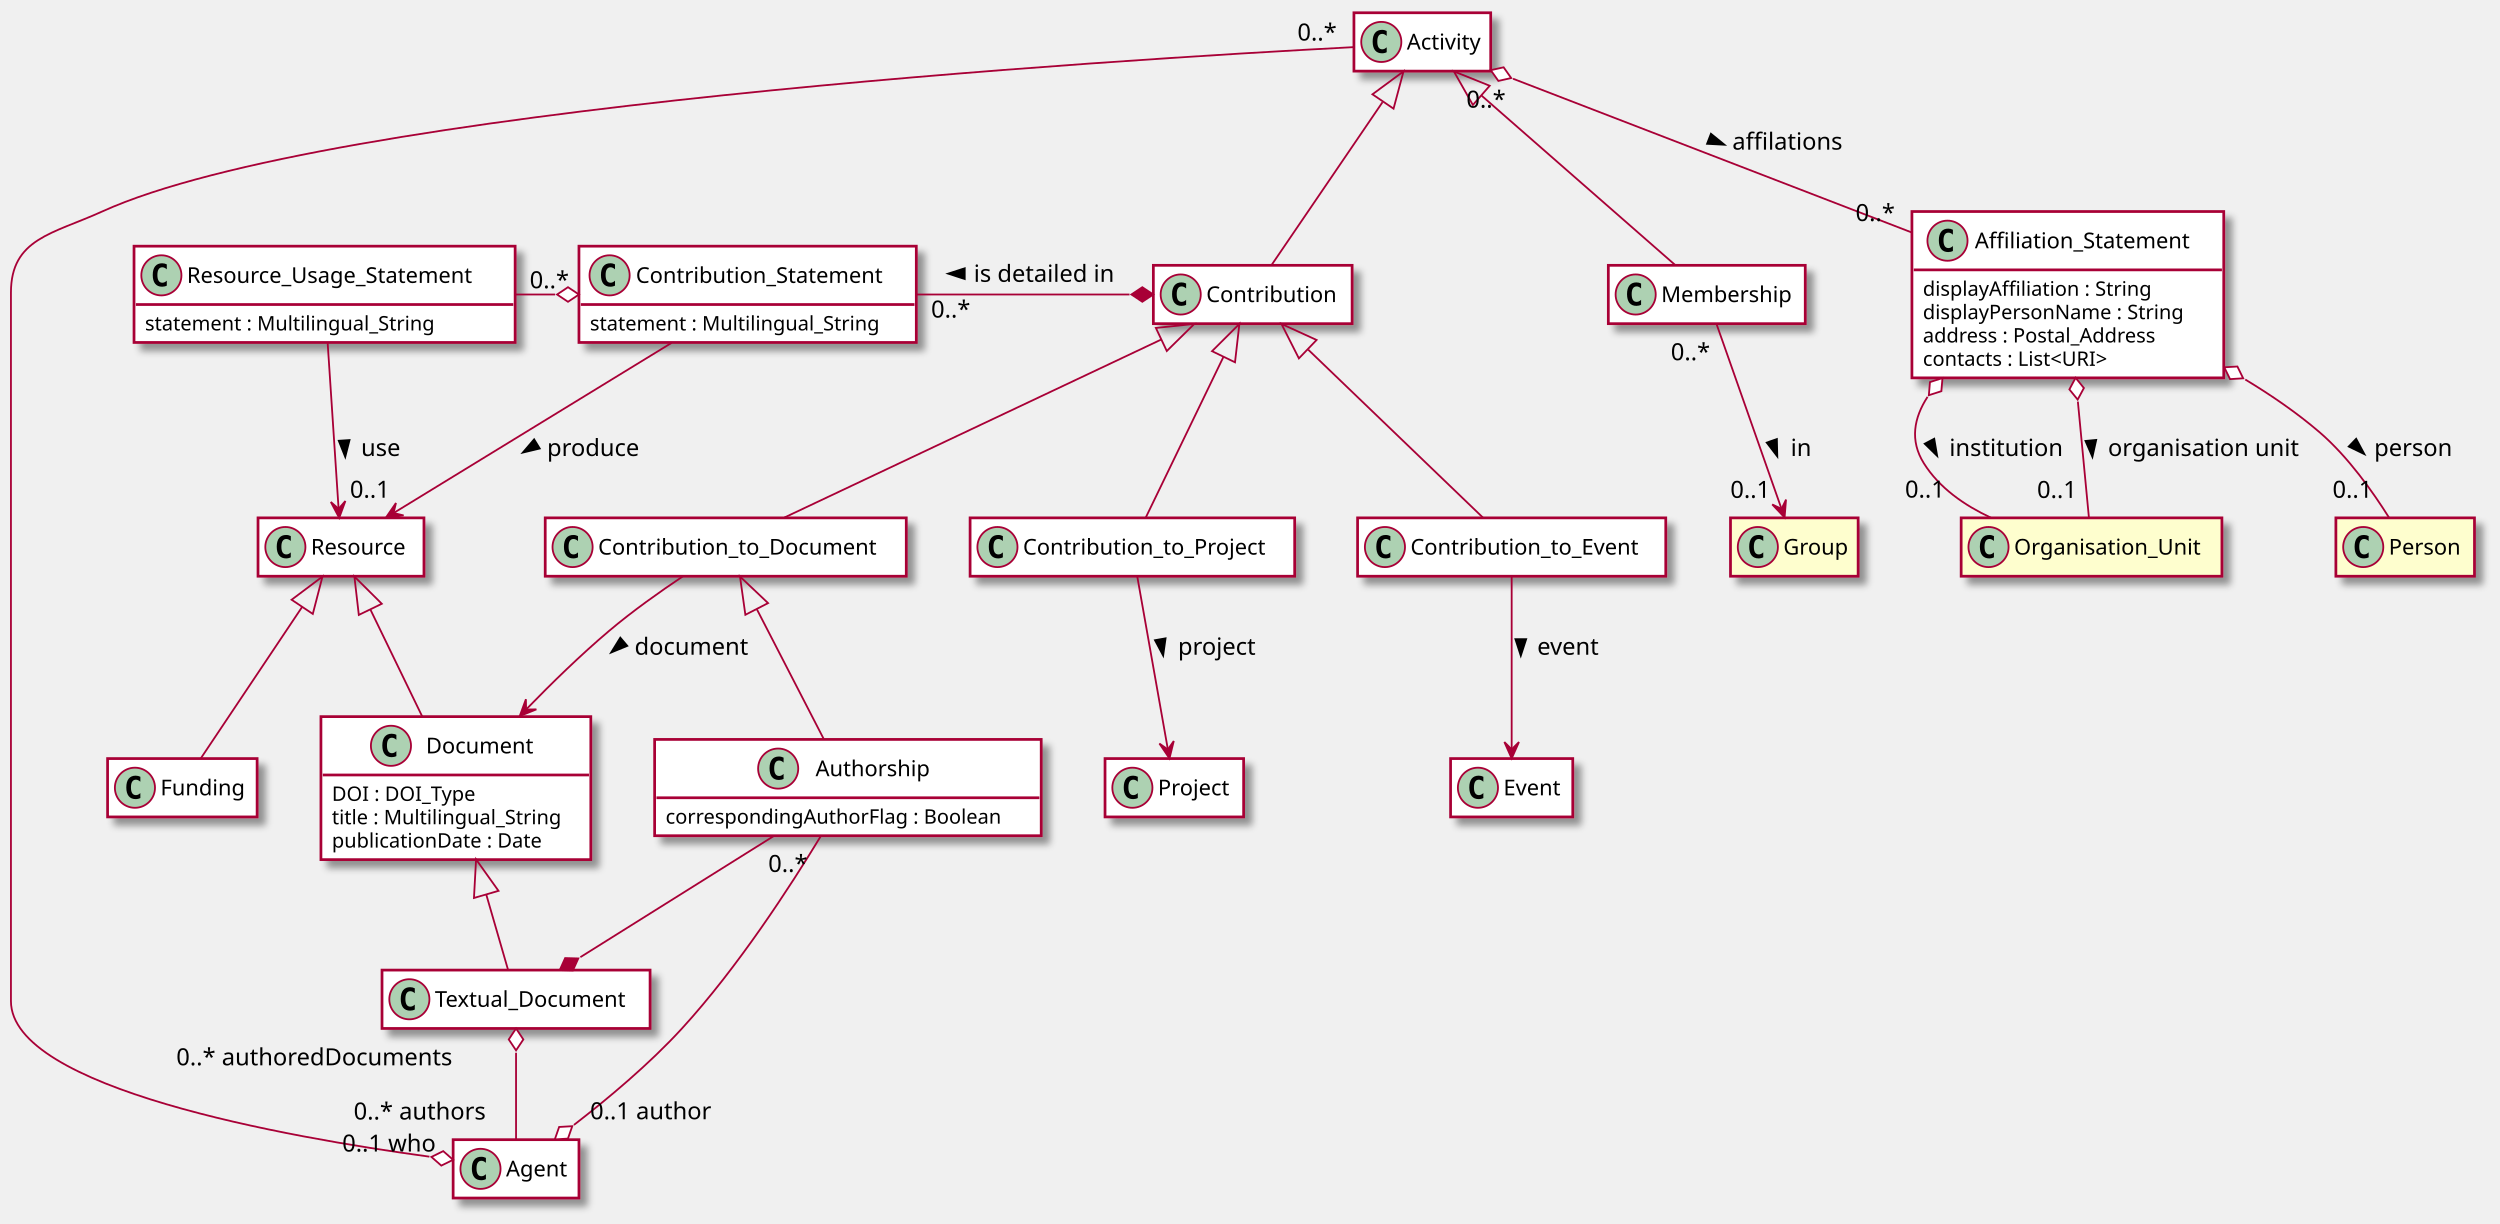
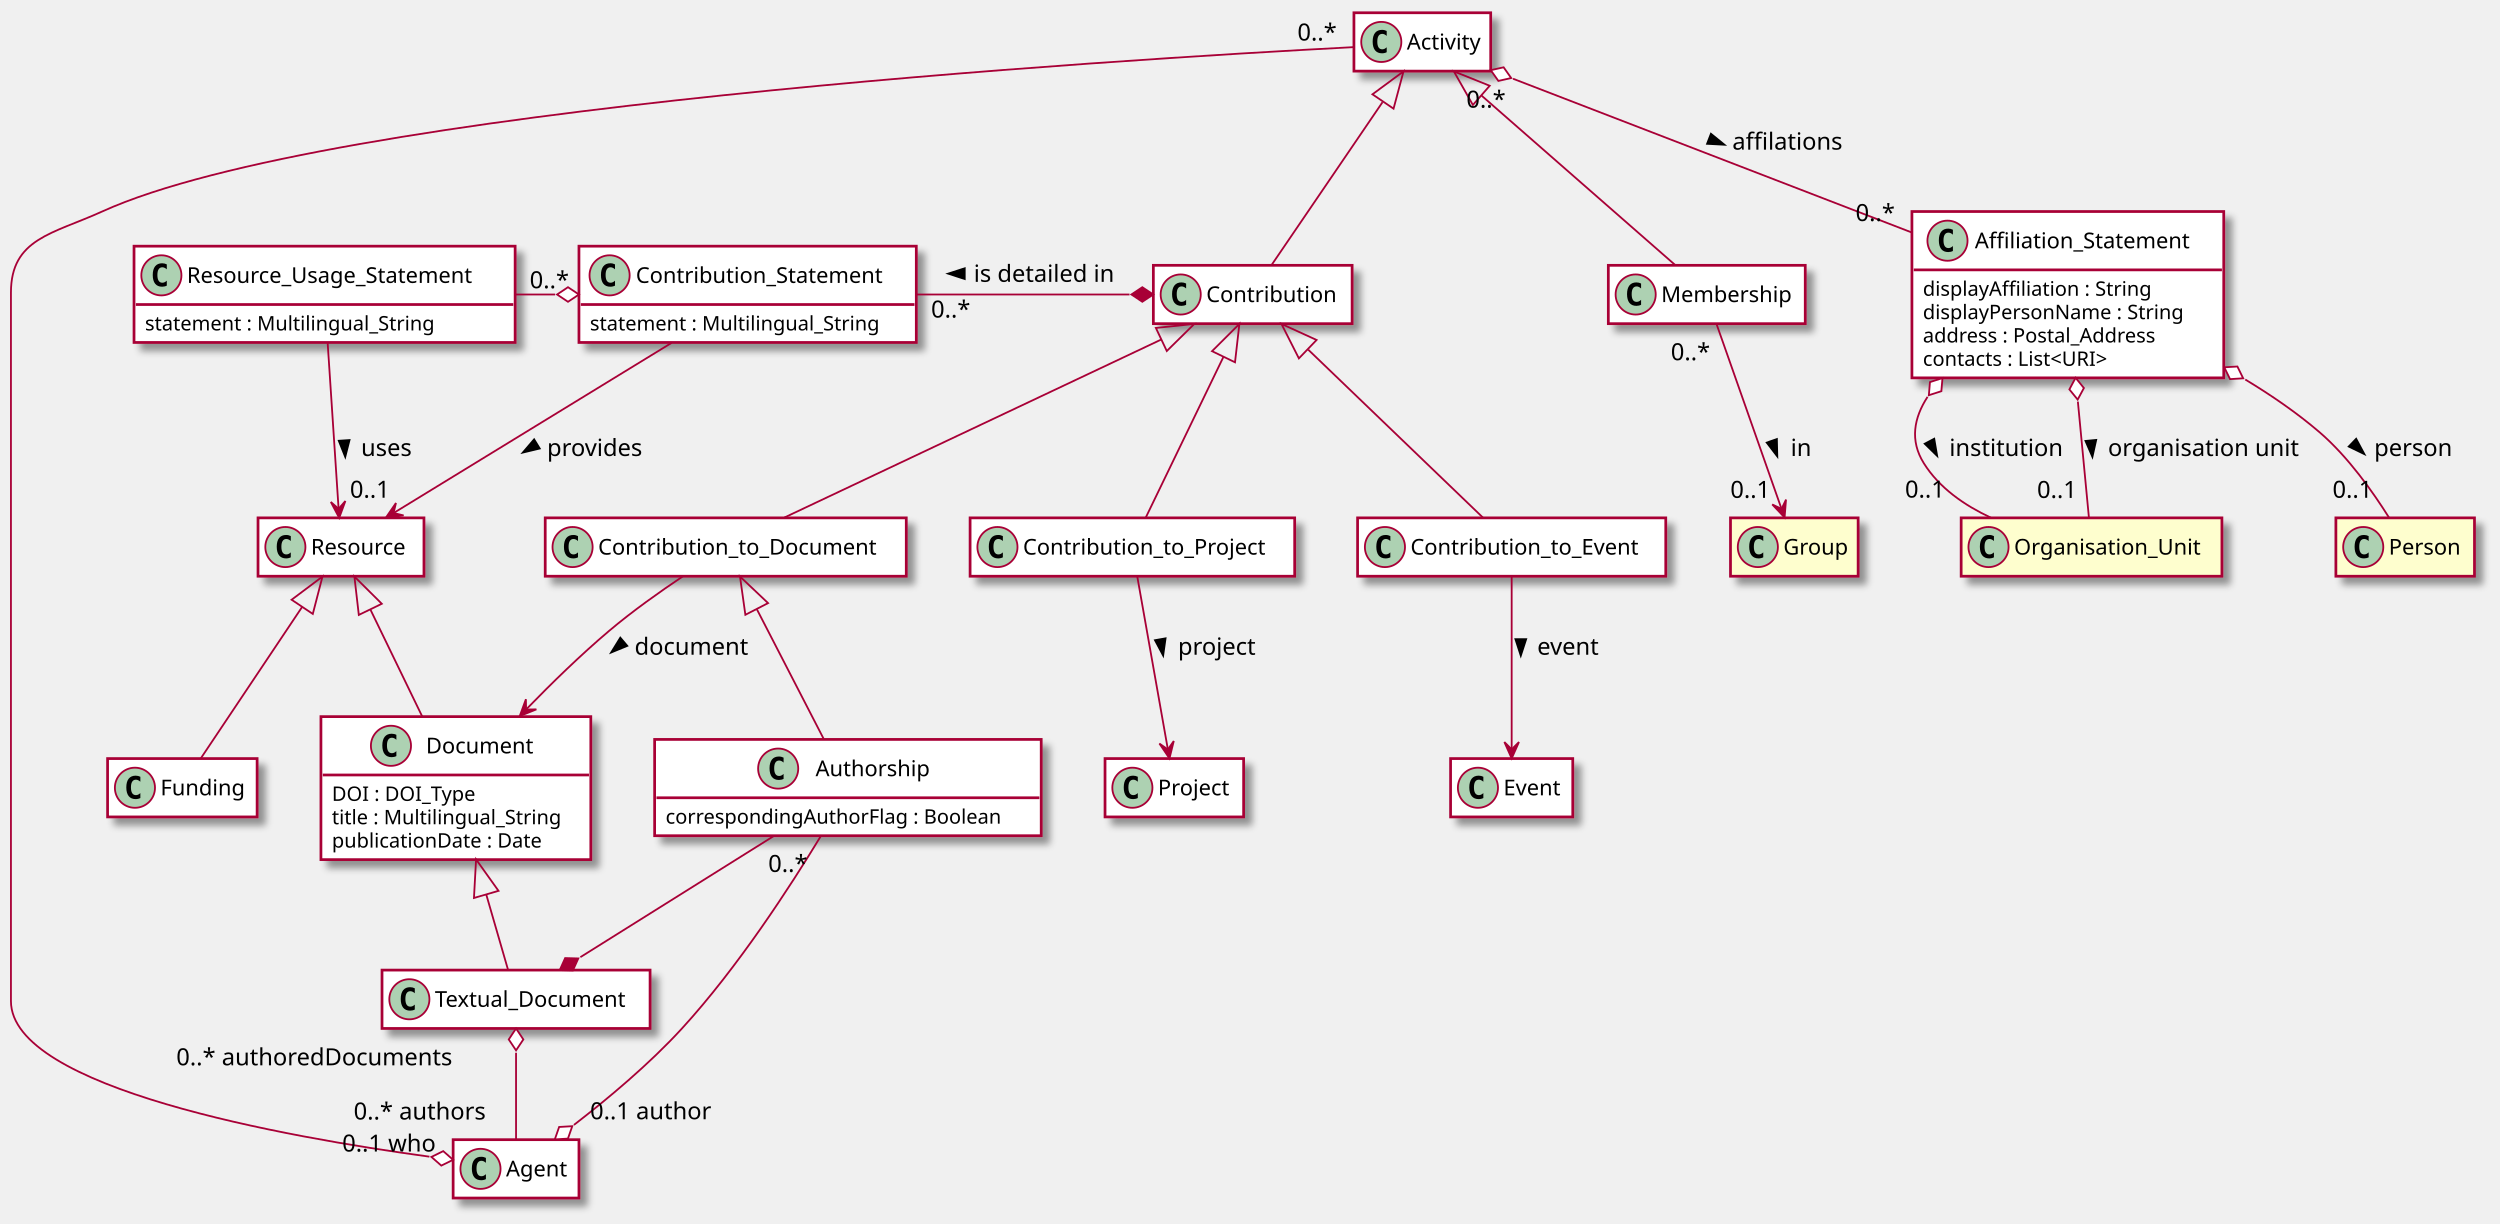
<svg xmlns="http://www.w3.org/2000/svg" contentScriptType="application/ecmascript" contentStyleType="text/css" height="671px" preserveAspectRatio="none" style="width:1371px;height:671px;background:#FFFFFF;" version="1.1" viewBox="0 0 1371 671" width="1371px" zoomAndPan="magnify">
  <defs>
-     <filter height="300%" id="f11r1nyv9m4fry" width="300%" x="-1" y="-1">
+     <filter height="300%" id="fdvazflbhv14t" width="300%" x="-1" y="-1">
      <feGaussianBlur result="blurOut" stdDeviation="2.0" />
      <feColorMatrix in="blurOut" result="blurOut2" type="matrix" values="0 0 0 0 0 0 0 0 0 0 0 0 0 0 0 0 0 0 .4 0" />
      <feOffset dx="4.0" dy="4.0" in="blurOut2" result="blurOut3" />
      <feBlend in="SourceGraphic" in2="blurOut3" mode="normal" />
    </filter>
  </defs>
  <g>
-     <rect codeLine="52" fill="#FFFFFF" filter="url(#f11r1nyv9m4fry)" height="32" id="Activity" style="stroke:#A80036;stroke-width:1.5;" width="75" x="742.5" y="7" />
+     <rect codeLine="52" fill="#FFFFFF" filter="url(#fdvazflbhv14t)" height="32" id="Activity" style="stroke:#A80036;stroke-width:1.5;" width="75" x="742.5" y="7" />
    <ellipse cx="757.5" cy="23" fill="#ADD1B2" rx="11" ry="11" style="stroke:#A80036;stroke-width:1.0;" />
    <path d="M760.469,28.641 Q759.891,28.938 759.25,29.078 Q758.609,29.234 757.906,29.234 Q755.406,29.234 754.078,27.594 Q752.766,25.938 752.766,22.812 Q752.766,19.688 754.078,18.031 Q755.406,16.375 757.906,16.375 Q758.609,16.375 759.25,16.531 Q759.906,16.688 760.469,16.984 L760.469,19.703 Q759.844,19.125 759.25,18.859 Q758.656,18.578 758.031,18.578 Q756.688,18.578 756,19.656 Q755.312,20.719 755.312,22.812 Q755.312,24.906 756,25.984 Q756.688,27.047 758.031,27.047 Q758.656,27.047 759.25,26.781 Q759.844,26.5 760.469,25.922 L760.469,28.641 Z " fill="#000000" />
    <text fill="#000000" font-family="sans-serif" font-size="12" lengthAdjust="spacing" textLength="43" x="771.5" y="27.154">Activity</text>
-     <rect codeLine="23" fill="#FFFFFF" filter="url(#f11r1nyv9m4fry)" height="32" id="Agent" style="stroke:#A80036;stroke-width:1.5;" width="69" x="248.5" y="625" />
+     <rect codeLine="23" fill="#FFFFFF" filter="url(#fdvazflbhv14t)" height="32" id="Agent" style="stroke:#A80036;stroke-width:1.5;" width="69" x="248.5" y="625" />
    <ellipse cx="263.5" cy="641" fill="#ADD1B2" rx="11" ry="11" style="stroke:#A80036;stroke-width:1.0;" />
    <path d="M266.469,646.641 Q265.891,646.938 265.25,647.078 Q264.609,647.234 263.906,647.234 Q261.406,647.234 260.078,645.594 Q258.766,643.938 258.766,640.812 Q258.766,637.688 260.078,636.031 Q261.406,634.375 263.906,634.375 Q264.609,634.375 265.25,634.531 Q265.906,634.688 266.469,634.984 L266.469,637.703 Q265.844,637.125 265.25,636.859 Q264.656,636.578 264.031,636.578 Q262.688,636.578 262,637.656 Q261.312,638.719 261.312,640.812 Q261.312,642.906 262,643.984 Q262.688,645.047 264.031,645.047 Q264.656,645.047 265.25,644.781 Q265.844,644.5 266.469,643.922 L266.469,646.641 Z " fill="#000000" />
    <text fill="#000000" font-family="sans-serif" font-size="12" lengthAdjust="spacing" textLength="37" x="277.5" y="645.154">Agent</text>
-     <rect codeLine="88" fill="#FFFFFF" filter="url(#f11r1nyv9m4fry)" height="32" id="Contribution" style="stroke:#A80036;stroke-width:1.5;" width="109" x="632.5" y="145.5" />
+     <rect codeLine="88" fill="#FFFFFF" filter="url(#fdvazflbhv14t)" height="32" id="Contribution" style="stroke:#A80036;stroke-width:1.5;" width="109" x="632.5" y="145.5" />
    <ellipse cx="647.5" cy="161.5" fill="#ADD1B2" rx="11" ry="11" style="stroke:#A80036;stroke-width:1.0;" />
    <path d="M650.469,167.141 Q649.891,167.438 649.25,167.578 Q648.609,167.734 647.906,167.734 Q645.406,167.734 644.078,166.094 Q642.766,164.438 642.766,161.312 Q642.766,158.188 644.078,156.531 Q645.406,154.875 647.906,154.875 Q648.609,154.875 649.25,155.031 Q649.906,155.188 650.469,155.484 L650.469,158.203 Q649.844,157.625 649.25,157.359 Q648.656,157.078 648.031,157.078 Q646.688,157.078 646,158.156 Q645.312,159.219 645.312,161.312 Q645.312,163.406 646,164.484 Q646.688,165.547 648.031,165.547 Q648.656,165.547 649.25,165.281 Q649.844,165 650.469,164.422 L650.469,167.141 Z " fill="#000000" />
    <text fill="#000000" font-family="sans-serif" font-size="12" lengthAdjust="spacing" textLength="77" x="661.5" y="165.654">Contribution</text>
-     <rect codeLine="94" fill="#FFFFFF" filter="url(#f11r1nyv9m4fry)" height="52.805" id="Contribution_Statement" style="stroke:#A80036;stroke-width:1.5;" width="185" x="317.5" y="135" />
+     <rect codeLine="94" fill="#FFFFFF" filter="url(#fdvazflbhv14t)" height="52.805" id="Contribution_Statement" style="stroke:#A80036;stroke-width:1.5;" width="185" x="317.5" y="135" />
    <ellipse cx="334.3" cy="151" fill="#ADD1B2" rx="11" ry="11" style="stroke:#A80036;stroke-width:1.0;" />
    <path d="M337.269,156.641 Q336.691,156.938 336.05,157.078 Q335.409,157.234 334.706,157.234 Q332.206,157.234 330.878,155.594 Q329.566,153.938 329.566,150.812 Q329.566,147.688 330.878,146.031 Q332.206,144.375 334.706,144.375 Q335.409,144.375 336.05,144.531 Q336.706,144.688 337.269,144.984 L337.269,147.703 Q336.644,147.125 336.05,146.859 Q335.456,146.578 334.831,146.578 Q333.488,146.578 332.8,147.656 Q332.113,148.719 332.113,150.812 Q332.113,152.906 332.8,153.984 Q333.488,155.047 334.831,155.047 Q335.456,155.047 336.05,154.781 Q336.644,154.5 337.269,153.922 L337.269,156.641 Z " fill="#000000" />
    <text fill="#000000" font-family="sans-serif" font-size="12" lengthAdjust="spacing" textLength="149" x="348.7" y="155.154">Contribution_Statement</text>
    <line style="stroke:#A80036;stroke-width:1.5;" x1="318.5" x2="501.5" y1="167" y2="167" />
    <text fill="#000000" font-family="sans-serif" font-size="11" lengthAdjust="spacing" textLength="173" x="323.5" y="181.21">statement : Multilingual_String</text>
-     <rect codeLine="98" fill="#FFFFFF" filter="url(#f11r1nyv9m4fry)" height="52.805" id="Resource_Usage_Statement" style="stroke:#A80036;stroke-width:1.5;" width="209" x="73.5" y="135" />
+     <rect codeLine="98" fill="#FFFFFF" filter="url(#fdvazflbhv14t)" height="52.805" id="Resource_Usage_Statement" style="stroke:#A80036;stroke-width:1.5;" width="209" x="73.5" y="135" />
    <ellipse cx="88.5" cy="151" fill="#ADD1B2" rx="11" ry="11" style="stroke:#A80036;stroke-width:1.0;" />
    <path d="M91.469,156.641 Q90.891,156.938 90.25,157.078 Q89.609,157.234 88.906,157.234 Q86.406,157.234 85.078,155.594 Q83.766,153.938 83.766,150.812 Q83.766,147.688 85.078,146.031 Q86.406,144.375 88.906,144.375 Q89.609,144.375 90.25,144.531 Q90.906,144.688 91.469,144.984 L91.469,147.703 Q90.844,147.125 90.25,146.859 Q89.656,146.578 89.031,146.578 Q87.688,146.578 87,147.656 Q86.312,148.719 86.312,150.812 Q86.312,152.906 87,153.984 Q87.688,155.047 89.031,155.047 Q89.656,155.047 90.25,154.781 Q90.844,154.5 91.469,153.922 L91.469,156.641 Z " fill="#000000" />
    <text fill="#000000" font-family="sans-serif" font-size="12" lengthAdjust="spacing" textLength="177" x="102.5" y="155.154">Resource_Usage_Statement</text>
    <line style="stroke:#A80036;stroke-width:1.5;" x1="74.5" x2="281.5" y1="167" y2="167" />
    <text fill="#000000" font-family="sans-serif" font-size="11" lengthAdjust="spacing" textLength="173" x="79.5" y="181.21">statement : Multilingual_String</text>
-     <rect codeLine="102" fill="#FFFFFF" filter="url(#f11r1nyv9m4fry)" height="32" id="Resource" style="stroke:#A80036;stroke-width:1.5;" width="91" x="141.5" y="284" />
+     <rect codeLine="102" fill="#FFFFFF" filter="url(#fdvazflbhv14t)" height="32" id="Resource" style="stroke:#A80036;stroke-width:1.5;" width="91" x="141.5" y="284" />
    <ellipse cx="156.5" cy="300" fill="#ADD1B2" rx="11" ry="11" style="stroke:#A80036;stroke-width:1.0;" />
    <path d="M159.469,305.641 Q158.891,305.938 158.25,306.078 Q157.609,306.234 156.906,306.234 Q154.406,306.234 153.078,304.594 Q151.766,302.938 151.766,299.812 Q151.766,296.688 153.078,295.031 Q154.406,293.375 156.906,293.375 Q157.609,293.375 158.25,293.531 Q158.906,293.688 159.469,293.984 L159.469,296.703 Q158.844,296.125 158.25,295.859 Q157.656,295.578 157.031,295.578 Q155.688,295.578 155,296.656 Q154.312,297.719 154.312,299.812 Q154.312,301.906 155,302.984 Q155.688,304.047 157.031,304.047 Q157.656,304.047 158.25,303.781 Q158.844,303.5 159.469,302.922 L159.469,305.641 Z " fill="#000000" />
    <text fill="#000000" font-family="sans-serif" font-size="12" lengthAdjust="spacing" textLength="59" x="170.5" y="304.154">Resource</text>
-     <rect codeLine="105" fill="#FFFFFF" filter="url(#f11r1nyv9m4fry)" height="32" id="Funding" style="stroke:#A80036;stroke-width:1.5;" width="82" x="59" y="416" />
+     <rect codeLine="105" fill="#FFFFFF" filter="url(#fdvazflbhv14t)" height="32" id="Funding" style="stroke:#A80036;stroke-width:1.5;" width="82" x="59" y="416" />
    <ellipse cx="74" cy="432" fill="#ADD1B2" rx="11" ry="11" style="stroke:#A80036;stroke-width:1.0;" />
    <path d="M76.969,437.641 Q76.391,437.938 75.75,438.078 Q75.109,438.234 74.406,438.234 Q71.906,438.234 70.578,436.594 Q69.266,434.938 69.266,431.812 Q69.266,428.688 70.578,427.031 Q71.906,425.375 74.406,425.375 Q75.109,425.375 75.75,425.531 Q76.406,425.688 76.969,425.984 L76.969,428.703 Q76.344,428.125 75.75,427.859 Q75.156,427.578 74.531,427.578 Q73.188,427.578 72.5,428.656 Q71.812,429.719 71.812,431.812 Q71.812,433.906 72.5,434.984 Q73.188,436.047 74.531,436.047 Q75.156,436.047 75.75,435.781 Q76.344,435.5 76.969,434.922 L76.969,437.641 Z " fill="#000000" />
    <text fill="#000000" font-family="sans-serif" font-size="12" lengthAdjust="spacing" textLength="50" x="88" y="436.154">Funding</text>
-     <rect codeLine="111" fill="#FFFFFF" filter="url(#f11r1nyv9m4fry)" height="32" id="Contribution_to_Document" style="stroke:#A80036;stroke-width:1.5;" width="198" x="299" y="284" />
+     <rect codeLine="111" fill="#FFFFFF" filter="url(#fdvazflbhv14t)" height="32" id="Contribution_to_Document" style="stroke:#A80036;stroke-width:1.5;" width="198" x="299" y="284" />
    <ellipse cx="314" cy="300" fill="#ADD1B2" rx="11" ry="11" style="stroke:#A80036;stroke-width:1.0;" />
    <path d="M316.969,305.641 Q316.391,305.938 315.75,306.078 Q315.109,306.234 314.406,306.234 Q311.906,306.234 310.578,304.594 Q309.266,302.938 309.266,299.812 Q309.266,296.688 310.578,295.031 Q311.906,293.375 314.406,293.375 Q315.109,293.375 315.75,293.531 Q316.406,293.688 316.969,293.984 L316.969,296.703 Q316.344,296.125 315.75,295.859 Q315.156,295.578 314.531,295.578 Q313.188,295.578 312.5,296.656 Q311.812,297.719 311.812,299.812 Q311.812,301.906 312.5,302.984 Q313.188,304.047 314.531,304.047 Q315.156,304.047 315.75,303.781 Q316.344,303.5 316.969,302.922 L316.969,305.641 Z " fill="#000000" />
    <text fill="#000000" font-family="sans-serif" font-size="12" lengthAdjust="spacing" textLength="166" x="328" y="304.154">Contribution_to_Document</text>
-     <rect codeLine="8" fill="#FFFFFF" filter="url(#f11r1nyv9m4fry)" height="78.414" id="Document" style="stroke:#A80036;stroke-width:1.5;" width="148" x="176" y="393" />
+     <rect codeLine="8" fill="#FFFFFF" filter="url(#fdvazflbhv14t)" height="78.414" id="Document" style="stroke:#A80036;stroke-width:1.5;" width="148" x="176" y="393" />
    <ellipse cx="214.4" cy="409" fill="#ADD1B2" rx="11" ry="11" style="stroke:#A80036;stroke-width:1.0;" />
    <path d="M217.369,414.641 Q216.791,414.938 216.15,415.078 Q215.509,415.234 214.806,415.234 Q212.306,415.234 210.978,413.594 Q209.666,411.938 209.666,408.812 Q209.666,405.688 210.978,404.031 Q212.306,402.375 214.806,402.375 Q215.509,402.375 216.15,402.531 Q216.806,402.688 217.369,402.984 L217.369,405.703 Q216.744,405.125 216.15,404.859 Q215.556,404.578 214.931,404.578 Q213.588,404.578 212.9,405.656 Q212.213,406.719 212.213,408.812 Q212.213,410.906 212.9,411.984 Q213.588,413.047 214.931,413.047 Q215.556,413.047 216.15,412.781 Q216.744,412.5 217.369,411.922 L217.369,414.641 Z " fill="#000000" />
    <text fill="#000000" font-family="sans-serif" font-size="12" lengthAdjust="spacing" textLength="64" x="233.6" y="413.154">Document</text>
    <line style="stroke:#A80036;stroke-width:1.5;" x1="177" x2="323" y1="425" y2="425" />
    <text fill="#000000" font-family="sans-serif" font-size="11" lengthAdjust="spacing" textLength="85" x="182" y="439.21">DOI : DOI_Type</text>
    <text fill="#000000" font-family="sans-serif" font-size="11" lengthAdjust="spacing" textLength="136" x="182" y="452.015">title : Multilingual_String</text>
    <text fill="#000000" font-family="sans-serif" font-size="11" lengthAdjust="spacing" textLength="125" x="182" y="464.82">publicationDate : Date</text>
-     <rect codeLine="116" fill="#FFFFFF" filter="url(#f11r1nyv9m4fry)" height="52.805" id="Authorship" style="stroke:#A80036;stroke-width:1.5;" width="212" x="359" y="405.5" />
+     <rect codeLine="116" fill="#FFFFFF" filter="url(#fdvazflbhv14t)" height="52.805" id="Authorship" style="stroke:#A80036;stroke-width:1.5;" width="212" x="359" y="405.5" />
    <ellipse cx="426.75" cy="421.5" fill="#ADD1B2" rx="11" ry="11" style="stroke:#A80036;stroke-width:1.0;" />
    <path d="M429.719,427.141 Q429.141,427.438 428.5,427.578 Q427.859,427.734 427.156,427.734 Q424.656,427.734 423.328,426.094 Q422.016,424.438 422.016,421.312 Q422.016,418.188 423.328,416.531 Q424.656,414.875 427.156,414.875 Q427.859,414.875 428.5,415.031 Q429.156,415.188 429.719,415.484 L429.719,418.203 Q429.094,417.625 428.5,417.359 Q427.906,417.078 427.281,417.078 Q425.938,417.078 425.25,418.156 Q424.562,419.219 424.562,421.312 Q424.562,423.406 425.25,424.484 Q425.938,425.547 427.281,425.547 Q427.906,425.547 428.5,425.281 Q429.094,425 429.719,424.422 L429.719,427.141 Z " fill="#000000" />
    <text fill="#000000" font-family="sans-serif" font-size="12" lengthAdjust="spacing" textLength="68" x="447.25" y="425.654">Authorship</text>
    <line style="stroke:#A80036;stroke-width:1.5;" x1="360" x2="570" y1="437.5" y2="437.5" />
    <text fill="#000000" font-family="sans-serif" font-size="11" lengthAdjust="spacing" textLength="200" x="365" y="451.71">correspondingAuthorFlag : Boolean</text>
-     <rect codeLine="13" fill="#FFFFFF" filter="url(#f11r1nyv9m4fry)" height="32" id="Textual_Document" style="stroke:#A80036;stroke-width:1.5;" width="147" x="209.5" y="532" />
+     <rect codeLine="13" fill="#FFFFFF" filter="url(#fdvazflbhv14t)" height="32" id="Textual_Document" style="stroke:#A80036;stroke-width:1.5;" width="147" x="209.5" y="532" />
    <ellipse cx="224.5" cy="548" fill="#ADD1B2" rx="11" ry="11" style="stroke:#A80036;stroke-width:1.0;" />
    <path d="M227.469,553.641 Q226.891,553.938 226.25,554.078 Q225.609,554.234 224.906,554.234 Q222.406,554.234 221.078,552.594 Q219.766,550.938 219.766,547.812 Q219.766,544.688 221.078,543.031 Q222.406,541.375 224.906,541.375 Q225.609,541.375 226.25,541.531 Q226.906,541.688 227.469,541.984 L227.469,544.703 Q226.844,544.125 226.25,543.859 Q225.656,543.578 225.031,543.578 Q223.688,543.578 223,544.656 Q222.312,545.719 222.312,547.812 Q222.312,549.906 223,550.984 Q223.688,552.047 225.031,552.047 Q225.656,552.047 226.25,551.781 Q226.844,551.5 227.469,550.922 L227.469,553.641 Z " fill="#000000" />
    <text fill="#000000" font-family="sans-serif" font-size="12" lengthAdjust="spacing" textLength="115" x="238.5" y="552.154">Textual_Document</text>
-     <rect codeLine="72" fill="#FFFFFF" filter="url(#f11r1nyv9m4fry)" height="32" id="Contribution_to_Project" style="stroke:#A80036;stroke-width:1.5;" width="178" x="532" y="284" />
+     <rect codeLine="72" fill="#FFFFFF" filter="url(#fdvazflbhv14t)" height="32" id="Contribution_to_Project" style="stroke:#A80036;stroke-width:1.5;" width="178" x="532" y="284" />
    <ellipse cx="547" cy="300" fill="#ADD1B2" rx="11" ry="11" style="stroke:#A80036;stroke-width:1.0;" />
    <path d="M549.969,305.641 Q549.391,305.938 548.75,306.078 Q548.109,306.234 547.406,306.234 Q544.906,306.234 543.578,304.594 Q542.266,302.938 542.266,299.812 Q542.266,296.688 543.578,295.031 Q544.906,293.375 547.406,293.375 Q548.109,293.375 548.75,293.531 Q549.406,293.688 549.969,293.984 L549.969,296.703 Q549.344,296.125 548.75,295.859 Q548.156,295.578 547.531,295.578 Q546.188,295.578 545.5,296.656 Q544.812,297.719 544.812,299.812 Q544.812,301.906 545.5,302.984 Q546.188,304.047 547.531,304.047 Q548.156,304.047 548.75,303.781 Q549.344,303.5 549.969,302.922 L549.969,305.641 Z " fill="#000000" />
    <text fill="#000000" font-family="sans-serif" font-size="12" lengthAdjust="spacing" textLength="146" x="561" y="304.154">Contribution_to_Project</text>
-     <rect codeLine="75" fill="#FFFFFF" filter="url(#f11r1nyv9m4fry)" height="32" id="Project" style="stroke:#A80036;stroke-width:1.5;" width="76" x="606" y="416" />
+     <rect codeLine="75" fill="#FFFFFF" filter="url(#fdvazflbhv14t)" height="32" id="Project" style="stroke:#A80036;stroke-width:1.5;" width="76" x="606" y="416" />
    <ellipse cx="621" cy="432" fill="#ADD1B2" rx="11" ry="11" style="stroke:#A80036;stroke-width:1.0;" />
    <path d="M623.969,437.641 Q623.391,437.938 622.75,438.078 Q622.109,438.234 621.406,438.234 Q618.906,438.234 617.578,436.594 Q616.266,434.938 616.266,431.812 Q616.266,428.688 617.578,427.031 Q618.906,425.375 621.406,425.375 Q622.109,425.375 622.75,425.531 Q623.406,425.688 623.969,425.984 L623.969,428.703 Q623.344,428.125 622.75,427.859 Q622.156,427.578 621.531,427.578 Q620.188,427.578 619.5,428.656 Q618.812,429.719 618.812,431.812 Q618.812,433.906 619.5,434.984 Q620.188,436.047 621.531,436.047 Q622.156,436.047 622.75,435.781 Q623.344,435.5 623.969,434.922 L623.969,437.641 Z " fill="#000000" />
    <text fill="#000000" font-family="sans-serif" font-size="12" lengthAdjust="spacing" textLength="44" x="635" y="436.154">Project</text>
-     <rect codeLine="80" fill="#FFFFFF" filter="url(#f11r1nyv9m4fry)" height="32" id="Contribution_to_Event" style="stroke:#A80036;stroke-width:1.5;" width="169" x="744.5" y="284" />
+     <rect codeLine="80" fill="#FFFFFF" filter="url(#fdvazflbhv14t)" height="32" id="Contribution_to_Event" style="stroke:#A80036;stroke-width:1.5;" width="169" x="744.5" y="284" />
    <ellipse cx="759.5" cy="300" fill="#ADD1B2" rx="11" ry="11" style="stroke:#A80036;stroke-width:1.0;" />
    <path d="M762.469,305.641 Q761.891,305.938 761.25,306.078 Q760.609,306.234 759.906,306.234 Q757.406,306.234 756.078,304.594 Q754.766,302.938 754.766,299.812 Q754.766,296.688 756.078,295.031 Q757.406,293.375 759.906,293.375 Q760.609,293.375 761.25,293.531 Q761.906,293.688 762.469,293.984 L762.469,296.703 Q761.844,296.125 761.25,295.859 Q760.656,295.578 760.031,295.578 Q758.688,295.578 758,296.656 Q757.312,297.719 757.312,299.812 Q757.312,301.906 758,302.984 Q758.688,304.047 760.031,304.047 Q760.656,304.047 761.25,303.781 Q761.844,303.5 762.469,302.922 L762.469,305.641 Z " fill="#000000" />
    <text fill="#000000" font-family="sans-serif" font-size="12" lengthAdjust="spacing" textLength="137" x="773.5" y="304.154">Contribution_to_Event</text>
-     <rect codeLine="83" fill="#FFFFFF" filter="url(#f11r1nyv9m4fry)" height="32" id="Event" style="stroke:#A80036;stroke-width:1.5;" width="67" x="795.5" y="416" />
+     <rect codeLine="83" fill="#FFFFFF" filter="url(#fdvazflbhv14t)" height="32" id="Event" style="stroke:#A80036;stroke-width:1.5;" width="67" x="795.5" y="416" />
    <ellipse cx="810.5" cy="432" fill="#ADD1B2" rx="11" ry="11" style="stroke:#A80036;stroke-width:1.0;" />
    <path d="M813.469,437.641 Q812.891,437.938 812.25,438.078 Q811.609,438.234 810.906,438.234 Q808.406,438.234 807.078,436.594 Q805.766,434.938 805.766,431.812 Q805.766,428.688 807.078,427.031 Q808.406,425.375 810.906,425.375 Q811.609,425.375 812.25,425.531 Q812.906,425.688 813.469,425.984 L813.469,428.703 Q812.844,428.125 812.25,427.859 Q811.656,427.578 811.031,427.578 Q809.688,427.578 809,428.656 Q808.312,429.719 808.312,431.812 Q808.312,433.906 809,434.984 Q809.688,436.047 811.031,436.047 Q811.656,436.047 812.25,435.781 Q812.844,435.5 813.469,434.922 L813.469,437.641 Z " fill="#000000" />
    <text fill="#000000" font-family="sans-serif" font-size="12" lengthAdjust="spacing" textLength="35" x="824.5" y="436.154">Event</text>
-     <rect codeLine="57" fill="#FFFFFF" filter="url(#f11r1nyv9m4fry)" height="32" id="Membership" style="stroke:#A80036;stroke-width:1.5;" width="108" x="882" y="145.5" />
+     <rect codeLine="57" fill="#FFFFFF" filter="url(#fdvazflbhv14t)" height="32" id="Membership" style="stroke:#A80036;stroke-width:1.5;" width="108" x="882" y="145.5" />
    <ellipse cx="897" cy="161.5" fill="#ADD1B2" rx="11" ry="11" style="stroke:#A80036;stroke-width:1.0;" />
    <path d="M899.969,167.141 Q899.391,167.438 898.75,167.578 Q898.109,167.734 897.406,167.734 Q894.906,167.734 893.578,166.094 Q892.266,164.438 892.266,161.312 Q892.266,158.188 893.578,156.531 Q894.906,154.875 897.406,154.875 Q898.109,154.875 898.75,155.031 Q899.406,155.188 899.969,155.484 L899.969,158.203 Q899.344,157.625 898.75,157.359 Q898.156,157.078 897.531,157.078 Q896.188,157.078 895.5,158.156 Q894.812,159.219 894.812,161.312 Q894.812,163.406 895.5,164.484 Q896.188,165.547 897.531,165.547 Q898.156,165.547 898.75,165.281 Q899.344,165 899.969,164.422 L899.969,167.141 Z " fill="#000000" />
    <text fill="#000000" font-family="sans-serif" font-size="12" lengthAdjust="spacing" textLength="76" x="911" y="165.654">Membership</text>
-     <rect fill="#FEFECE" filter="url(#f11r1nyv9m4fry)" height="32" id="Group" style="stroke:#A80036;stroke-width:1.5;" width="70" x="949" y="284" />
+     <rect fill="#FEFECE" filter="url(#fdvazflbhv14t)" height="32" id="Group" style="stroke:#A80036;stroke-width:1.5;" width="70" x="949" y="284" />
    <ellipse cx="964" cy="300" fill="#ADD1B2" rx="11" ry="11" style="stroke:#A80036;stroke-width:1.0;" />
    <path d="M966.969,305.641 Q966.391,305.938 965.75,306.078 Q965.109,306.234 964.406,306.234 Q961.906,306.234 960.578,304.594 Q959.266,302.938 959.266,299.812 Q959.266,296.688 960.578,295.031 Q961.906,293.375 964.406,293.375 Q965.109,293.375 965.75,293.531 Q966.406,293.688 966.969,293.984 L966.969,296.703 Q966.344,296.125 965.75,295.859 Q965.156,295.578 964.531,295.578 Q963.188,295.578 962.5,296.656 Q961.812,297.719 961.812,299.812 Q961.812,301.906 962.5,302.984 Q963.188,304.047 964.531,304.047 Q965.156,304.047 965.75,303.781 Q966.344,303.5 966.969,302.922 L966.969,305.641 Z " fill="#000000" />
    <text fill="#000000" font-family="sans-serif" font-size="12" lengthAdjust="spacing" textLength="38" x="978" y="304.154">Group</text>
-     <rect codeLine="135" fill="#FFFFFF" filter="url(#f11r1nyv9m4fry)" height="91.219" id="Affiliation_Statement" style="stroke:#A80036;stroke-width:1.5;" width="171" x="1048.5" y="116" />
+     <rect codeLine="135" fill="#FFFFFF" filter="url(#fdvazflbhv14t)" height="91.219" id="Affiliation_Statement" style="stroke:#A80036;stroke-width:1.5;" width="171" x="1048.5" y="116" />
    <ellipse cx="1068" cy="132" fill="#ADD1B2" rx="11" ry="11" style="stroke:#A80036;stroke-width:1.0;" />
    <path d="M1070.969,137.641 Q1070.391,137.938 1069.75,138.078 Q1069.109,138.234 1068.406,138.234 Q1065.906,138.234 1064.578,136.594 Q1063.266,134.938 1063.266,131.812 Q1063.266,128.688 1064.578,127.031 Q1065.906,125.375 1068.406,125.375 Q1069.109,125.375 1069.75,125.531 Q1070.406,125.688 1070.969,125.984 L1070.969,128.703 Q1070.344,128.125 1069.75,127.859 Q1069.156,127.578 1068.531,127.578 Q1067.188,127.578 1066.5,128.656 Q1065.812,129.719 1065.812,131.812 Q1065.812,133.906 1066.5,134.984 Q1067.188,136.047 1068.531,136.047 Q1069.156,136.047 1069.75,135.781 Q1070.344,135.5 1070.969,134.922 L1070.969,137.641 Z " fill="#000000" />
    <text fill="#000000" font-family="sans-serif" font-size="12" lengthAdjust="spacing" textLength="129" x="1083" y="136.154">Affiliation_Statement</text>
    <line style="stroke:#A80036;stroke-width:1.5;" x1="1049.5" x2="1218.5" y1="148" y2="148" />
    <text fill="#000000" font-family="sans-serif" font-size="11" lengthAdjust="spacing" textLength="138" x="1054.5" y="162.21">displayAffiliation : String</text>
    <text fill="#000000" font-family="sans-serif" font-size="11" lengthAdjust="spacing" textLength="159" x="1054.5" y="175.015">displayPersonName : String</text>
    <text fill="#000000" font-family="sans-serif" font-size="11" lengthAdjust="spacing" textLength="147" x="1054.5" y="187.82">address : Postal_Address</text>
    <text fill="#000000" font-family="sans-serif" font-size="11" lengthAdjust="spacing" textLength="116" x="1054.5" y="200.625">contacts : List&lt;URI&gt;</text>
-     <rect fill="#FEFECE" filter="url(#f11r1nyv9m4fry)" height="32" id="Organisation_Unit" style="stroke:#A80036;stroke-width:1.5;" width="143" x="1075.5" y="284" />
+     <rect fill="#FEFECE" filter="url(#fdvazflbhv14t)" height="32" id="Organisation_Unit" style="stroke:#A80036;stroke-width:1.5;" width="143" x="1075.5" y="284" />
    <ellipse cx="1090.5" cy="300" fill="#ADD1B2" rx="11" ry="11" style="stroke:#A80036;stroke-width:1.0;" />
    <path d="M1093.469,305.641 Q1092.891,305.938 1092.25,306.078 Q1091.609,306.234 1090.906,306.234 Q1088.406,306.234 1087.078,304.594 Q1085.766,302.938 1085.766,299.812 Q1085.766,296.688 1087.078,295.031 Q1088.406,293.375 1090.906,293.375 Q1091.609,293.375 1092.25,293.531 Q1092.906,293.688 1093.469,293.984 L1093.469,296.703 Q1092.844,296.125 1092.25,295.859 Q1091.656,295.578 1091.031,295.578 Q1089.688,295.578 1089,296.656 Q1088.312,297.719 1088.312,299.812 Q1088.312,301.906 1089,302.984 Q1089.688,304.047 1091.031,304.047 Q1091.656,304.047 1092.25,303.781 Q1092.844,303.5 1093.469,302.922 L1093.469,305.641 Z " fill="#000000" />
    <text fill="#000000" font-family="sans-serif" font-size="12" lengthAdjust="spacing" textLength="111" x="1104.5" y="304.154">Organisation_Unit</text>
-     <rect fill="#FEFECE" filter="url(#f11r1nyv9m4fry)" height="32" id="Person" style="stroke:#A80036;stroke-width:1.5;" width="76" x="1281" y="284" />
+     <rect fill="#FEFECE" filter="url(#fdvazflbhv14t)" height="32" id="Person" style="stroke:#A80036;stroke-width:1.5;" width="76" x="1281" y="284" />
    <ellipse cx="1296" cy="300" fill="#ADD1B2" rx="11" ry="11" style="stroke:#A80036;stroke-width:1.0;" />
    <path d="M1298.969,305.641 Q1298.391,305.938 1297.75,306.078 Q1297.109,306.234 1296.406,306.234 Q1293.906,306.234 1292.578,304.594 Q1291.266,302.938 1291.266,299.812 Q1291.266,296.688 1292.578,295.031 Q1293.906,293.375 1296.406,293.375 Q1297.109,293.375 1297.75,293.531 Q1298.406,293.688 1298.969,293.984 L1298.969,296.703 Q1298.344,296.125 1297.75,295.859 Q1297.156,295.578 1296.531,295.578 Q1295.188,295.578 1294.5,296.656 Q1293.812,297.719 1293.812,299.812 Q1293.812,301.906 1294.5,302.984 Q1295.188,304.047 1296.531,304.047 Q1297.156,304.047 1297.75,303.781 Q1298.344,303.5 1298.969,302.922 L1298.969,305.641 Z " fill="#000000" />
    <text fill="#000000" font-family="sans-serif" font-size="12" lengthAdjust="spacing" textLength="44" x="1310" y="304.154">Person</text>
-     <path codeLine="266" d="M742.07,25.86 C611.35,32.74 180.71,59.28 56,116 C28.92,128.32 6,130.75 6,160.5 C6,160.5 6,160.5 6,549 C6,596.73 156.33,623.52 235.5,634.32 " fill="none" id="Activity-to-Agent" style="stroke:#A80036;stroke-width:1.0;" />
+     <path codeLine="269" d="M742.07,25.86 C611.35,32.74 180.71,59.28 56,116 C28.92,128.32 6,130.75 6,160.5 C6,160.5 6,160.5 6,549 C6,596.73 156.33,623.52 235.5,634.32 " fill="none" id="Activity-to-Agent" style="stroke:#A80036;stroke-width:1.0;" />
    <polygon fill="#FFFFFF" points="248.48,636.04,243.059,631.284,236.585,634.459,242.005,639.215,248.48,636.04" style="stroke:#A80036;stroke-width:1.0;" />
    <text fill="#000000" font-family="sans-serif" font-size="13" lengthAdjust="spacing" textLength="23" x="711.501" y="22.227">0..*</text>
    <text fill="#000000" font-family="sans-serif" font-size="13" lengthAdjust="spacing" textLength="53" x="187.662" y="631.519">0..1 who</text>
-     <path codeLine="258" d="M502.62,161.5 C540.83,161.5 584.3,161.5 619.43,161.5 " fill="none" id="Contribution_Statement-to-Contribution" style="stroke:#A80036;stroke-width:1.0;" />
+     <path codeLine="261" d="M502.62,161.5 C540.83,161.5 584.3,161.5 619.43,161.5 " fill="none" id="Contribution_Statement-to-Contribution" style="stroke:#A80036;stroke-width:1.0;" />
    <polygon fill="#A80036" points="632.45,161.5,626.45,157.5,620.45,161.5,626.45,165.5,632.45,161.5" style="stroke:#A80036;stroke-width:1.0;" />
    <polygon fill="#000000" points="520,150.066,529.045,153.005,529.045,147.127,520,150.066" style="stroke:#000000;stroke-width:1.0;" />
    <text fill="#000000" font-family="sans-serif" font-size="13" lengthAdjust="spacing" textLength="80" x="534" y="154.567">is detailed in</text>
    <text fill="#000000" font-family="sans-serif" font-size="13" lengthAdjust="spacing" textLength="23" x="510.592" y="174.154">0..*</text>
-     <path codeLine="298" d="M758.19,56.01 C739.02,84.14 711.97,123.84 697.35,145.3 " fill="none" id="Activity-backto-Contribution" style="stroke:#A80036;stroke-width:1.0;" />
+     <path codeLine="301" d="M758.19,56.01 C739.02,84.14 711.97,123.84 697.35,145.3 " fill="none" id="Activity-backto-Contribution" style="stroke:#A80036;stroke-width:1.0;" />
    <polygon fill="none" points="752.65,51.72,769.69,39.13,764.22,59.6,752.65,51.72" style="stroke:#A80036;stroke-width:1.0;" />
-     <path codeLine="318" d="M368.32,188.01 C323.98,215.15 255,257.38 216.15,281.16 " fill="none" id="Contribution_Statement-to-Resource" style="stroke:#A80036;stroke-width:1.0;" />
+     <path codeLine="321" d="M368.32,188.01 C323.98,215.15 255,257.38 216.15,281.16 " fill="none" id="Contribution_Statement-to-Resource" style="stroke:#A80036;stroke-width:1.0;" />
    <polygon fill="#A80036" points="211.57,283.96,221.333,282.659,215.831,281.344,217.146,275.842,211.57,283.96" style="stroke:#A80036;stroke-width:1.0;" />
    <polygon fill="#000000" points="286.736,248.177,295.984,245.961,292.916,240.948,286.736,248.177" style="stroke:#000000;stroke-width:1.0;" />
-     <text fill="#000000" font-family="sans-serif" font-size="13" lengthAdjust="spacing" textLength="52" x="300" y="250.067">produce</text>
+     <text fill="#000000" font-family="sans-serif" font-size="13" lengthAdjust="spacing" textLength="54" x="300" y="250.067">provides</text>
    <text fill="#000000" font-family="sans-serif" font-size="13" lengthAdjust="spacing" textLength="24" x="191.891" y="272.958">0..1</text>
-     <path codeLine="319" d="M179.69,188.17 C181.43,214.45 184.08,254.75 185.67,278.83 " fill="none" id="Resource_Usage_Statement-to-Resource" style="stroke:#A80036;stroke-width:1.0;" />
+     <path codeLine="322" d="M179.69,188.17 C181.43,214.45 184.08,254.75 185.67,278.83 " fill="none" id="Resource_Usage_Statement-to-Resource" style="stroke:#A80036;stroke-width:1.0;" />
    <polygon fill="#A80036" points="186.01,284,189.41,274.756,185.681,279.011,181.427,275.283,186.01,284" style="stroke:#A80036;stroke-width:1.0;" />
    <polygon fill="#000000" points="189.329,250.556,191.666,241.337,185.801,241.724,189.329,250.556" style="stroke:#000000;stroke-width:1.0;" />
-     <text fill="#000000" font-family="sans-serif" font-size="13" lengthAdjust="spacing" textLength="23" x="198" y="250.067">use</text>
-     <path codeLine="320" d="M282.67,161.5 C289.93,161.5 297.18,161.5 304.43,161.5 " fill="none" id="Resource_Usage_Statement-to-Contribution_Statement" style="stroke:#A80036;stroke-width:1.0;" />
+     <text fill="#000000" font-family="sans-serif" font-size="13" lengthAdjust="spacing" textLength="30" x="198" y="250.067">uses</text>
+     <path codeLine="323" d="M282.67,161.5 C289.93,161.5 297.18,161.5 304.43,161.5 " fill="none" id="Resource_Usage_Statement-to-Contribution_Statement" style="stroke:#A80036;stroke-width:1.0;" />
    <polygon fill="#FFFFFF" points="317.49,161.5,311.49,157.5,305.49,161.5,311.49,165.5,317.49,161.5" style="stroke:#A80036;stroke-width:1.0;" />
    <text fill="#000000" font-family="sans-serif" font-size="13" lengthAdjust="spacing" textLength="23" x="290.475" y="158.074">0..*</text>
-     <path codeLine="321" d="M165.64,332.92 C147.95,359.35 123.61,395.73 110.09,415.93 " fill="none" id="Resource-backto-Funding" style="stroke:#A80036;stroke-width:1.0;" />
+     <path codeLine="324" d="M165.64,332.92 C147.95,359.35 123.61,395.73 110.09,415.93 " fill="none" id="Resource-backto-Funding" style="stroke:#A80036;stroke-width:1.0;" />
    <polygon fill="none" points="159.91,328.9,176.85,316.17,171.54,336.68,159.91,328.9" style="stroke:#A80036;stroke-width:1.0;" />
-     <path codeLine="262" d="M374.45,316.08 C362.03,324.4 346.76,335.21 334,346 C318.51,359.1 302.59,374.6 288.84,388.75 " fill="none" id="Contribution_to_Document-to-Document" style="stroke:#A80036;stroke-width:1.0;" />
+     <path codeLine="265" d="M374.45,316.08 C362.03,324.4 346.76,335.21 334,346 C318.51,359.1 302.59,374.6 288.84,388.75 " fill="none" id="Contribution_to_Document-to-Document" style="stroke:#A80036;stroke-width:1.0;" />
    <polygon fill="#A80036" points="285.02,392.7,294.154,389.017,288.498,389.108,288.407,383.452,285.02,392.7" style="stroke:#A80036;stroke-width:1.0;" />
    <polygon fill="#000000" points="335.188,357.802,343.986,354.189,340.182,349.708,335.188,357.802" style="stroke:#000000;stroke-width:1.0;" />
    <text fill="#000000" font-family="sans-serif" font-size="13" lengthAdjust="spacing" textLength="65" x="348" y="359.067">document</text>
-     <path codeLine="278" d="M636.75,186.23 C577.36,214.28 480.28,260.14 430.18,283.8 " fill="none" id="Contribution-backto-Contribution_to_Document" style="stroke:#A80036;stroke-width:1.0;" />
+     <path codeLine="281" d="M636.75,186.23 C577.36,214.28 480.28,260.14 430.18,283.8 " fill="none" id="Contribution-backto-Contribution_to_Document" style="stroke:#A80036;stroke-width:1.0;" />
    <polygon fill="none" points="633.89,179.84,654.97,177.63,639.87,192.5,633.89,179.84" style="stroke:#A80036;stroke-width:1.0;" />
-     <path codeLine="270" d="M424.16,458.58 C392.33,478.52 348.6,505.91 318.28,524.9 " fill="none" id="Authorship-to-Textual_Document" style="stroke:#A80036;stroke-width:1.0;" />
+     <path codeLine="273" d="M424.16,458.58 C392.33,478.52 348.6,505.91 318.28,524.9 " fill="none" id="Authorship-to-Textual_Document" style="stroke:#A80036;stroke-width:1.0;" />
    <polygon fill="#A80036" points="306.97,531.98,314.178,532.184,317.139,525.609,309.931,525.405,306.97,531.98" style="stroke:#A80036;stroke-width:1.0;" />
-     <path codeLine="274" d="M415.1,334.19 C426.48,356.26 441.2,384.82 451.7,405.19 " fill="none" id="Contribution_to_Document-backto-Authorship" style="stroke:#A80036;stroke-width:1.0;" />
+     <path codeLine="277" d="M415.1,334.19 C426.48,356.26 441.2,384.82 451.7,405.19 " fill="none" id="Contribution_to_Document-backto-Authorship" style="stroke:#A80036;stroke-width:1.0;" />
    <polygon fill="none" points="408.76,337.15,405.82,316.17,421.2,330.74,408.76,337.15" style="stroke:#A80036;stroke-width:1.0;" />
-     <path codeLine="325" d="M450.07,458.61 C433.38,486.16 404.66,530.49 374,564 C356.08,583.58 333.12,602.72 314.75,616.9 " fill="none" id="Authorship-to-Agent" style="stroke:#A80036;stroke-width:1.0;" />
+     <path codeLine="328" d="M450.07,458.61 C433.38,486.16 404.66,530.49 374,564 C356.08,583.58 333.12,602.72 314.75,616.9 " fill="none" id="Authorship-to-Agent" style="stroke:#A80036;stroke-width:1.0;" />
    <polygon fill="#FFFFFF" points="304.26,624.84,311.458,624.412,313.831,617.602,306.633,618.031,304.26,624.84" style="stroke:#A80036;stroke-width:1.0;" />
    <text fill="#000000" font-family="sans-serif" font-size="13" lengthAdjust="spacing" textLength="23" x="421.288" y="478.174">0..*</text>
    <text fill="#000000" font-family="sans-serif" font-size="13" lengthAdjust="spacing" textLength="70" x="323.599" y="613.797">0..1 author</text>
-     <path codeLine="368" d="M283,577.32 C283,593.07 283,612.03 283,624.95 " fill="none" id="Textual_Document-backto-Agent" style="stroke:#A80036;stroke-width:1.0;" />
+     <path codeLine="371" d="M283,577.32 C283,593.07 283,612.03 283,624.95 " fill="none" id="Textual_Document-backto-Agent" style="stroke:#A80036;stroke-width:1.0;" />
    <polygon fill="#FFFFFF" points="283,564.03,279,570.03,283,576.03,287,570.03,283,564.03" style="stroke:#A80036;stroke-width:1.0;" />
    <text fill="#000000" font-family="sans-serif" font-size="13" lengthAdjust="spacing" textLength="159" x="96.672" y="584.208">0..* authoredDocuments</text>
    <text fill="#000000" font-family="sans-serif" font-size="13" lengthAdjust="spacing" textLength="76" x="193.938" y="613.944">0..* authors</text>
-     <path codeLine="282" d="M670.93,195.73 C657.37,223.78 638.58,262.65 628.35,283.8 " fill="none" id="Contribution-backto-Contribution_to_Project" style="stroke:#A80036;stroke-width:1.0;" />
+     <path codeLine="285" d="M670.93,195.73 C657.37,223.78 638.58,262.65 628.35,283.8 " fill="none" id="Contribution-backto-Contribution_to_Project" style="stroke:#A80036;stroke-width:1.0;" />
    <polygon fill="none" points="664.68,192.59,679.68,177.63,677.28,198.68,664.68,192.59" style="stroke:#A80036;stroke-width:1.0;" />
-     <path codeLine="286" d="M623.68,316.17 C627.84,339.65 635.83,384.82 640.46,410.97 " fill="none" id="Contribution_to_Project-to-Project" style="stroke:#A80036;stroke-width:1.0;" />
+     <path codeLine="289" d="M623.68,316.17 C627.84,339.65 635.83,384.82 640.46,410.97 " fill="none" id="Contribution_to_Project-to-Project" style="stroke:#A80036;stroke-width:1.0;" />
    <polygon fill="#A80036" points="641.33,415.93,643.702,406.371,640.459,411.006,635.824,407.764,641.33,415.93" style="stroke:#A80036;stroke-width:1.0;" />
    <polygon fill="#000000" points="637.871,359.49,639.189,350.071,633.401,351.096,637.871,359.49" style="stroke:#000000;stroke-width:1.0;" />
    <text fill="#000000" font-family="sans-serif" font-size="13" lengthAdjust="spacing" textLength="44" x="646" y="359.067">project</text>
-     <path codeLine="290" d="M717.4,191.73 C746.78,219.97 790.12,261.62 813.19,283.8 " fill="none" id="Contribution-backto-Contribution_to_Event" style="stroke:#A80036;stroke-width:1.0;" />
+     <path codeLine="293" d="M717.4,191.73 C746.78,219.97 790.12,261.62 813.19,283.8 " fill="none" id="Contribution-backto-Contribution_to_Event" style="stroke:#A80036;stroke-width:1.0;" />
    <polygon fill="none" points="712.31,196.54,702.74,177.63,722.01,186.44,712.31,196.54" style="stroke:#A80036;stroke-width:1.0;" />
-     <path codeLine="294" d="M829,316.17 C829,339.55 829,384.45 829,410.64 " fill="none" id="Contribution_to_Event-to-Event" style="stroke:#A80036;stroke-width:1.0;" />
+     <path codeLine="297" d="M829,316.17 C829,339.55 829,384.45 829,410.64 " fill="none" id="Contribution_to_Event-to-Event" style="stroke:#A80036;stroke-width:1.0;" />
    <polygon fill="#A80036" points="829,415.93,833,406.93,829,410.93,825,406.93,829,415.93" style="stroke:#A80036;stroke-width:1.0;" />
    <polygon fill="#000000" points="834,359.566,836.939,350.521,831.061,350.521,834,359.566" style="stroke:#000000;stroke-width:1.0;" />
    <text fill="#000000" font-family="sans-serif" font-size="13" lengthAdjust="spacing" textLength="36" x="843" y="359.067">event</text>
-     <path codeLine="302" d="M812.51,52.45 C844.79,80.69 893.05,122.92 918.63,145.3 " fill="none" id="Activity-backto-Membership" style="stroke:#A80036;stroke-width:1.0;" />
+     <path codeLine="305" d="M812.51,52.45 C844.79,80.69 893.05,122.92 918.63,145.3 " fill="none" id="Activity-backto-Membership" style="stroke:#A80036;stroke-width:1.0;" />
    <polygon fill="none" points="807.73,57.57,797.29,39.13,816.95,47.03,807.73,57.57" style="stroke:#A80036;stroke-width:1.0;" />
-     <path codeLine="306" d="M941.32,177.63 C950.01,202.33 967.24,251.32 976.94,278.91 " fill="none" id="Membership-to-Group" style="stroke:#A80036;stroke-width:1.0;" />
+     <path codeLine="309" d="M941.32,177.63 C950.01,202.33 967.24,251.32 976.94,278.91 " fill="none" id="Membership-to-Group" style="stroke:#A80036;stroke-width:1.0;" />
    <polygon fill="#A80036" points="978.66,283.8,979.449,273.983,977.002,279.083,971.902,276.636,978.66,283.8" style="stroke:#A80036;stroke-width:1.0;" />
    <polygon fill="#000000" points="974.659,250.283,974.43,240.775,968.885,242.726,974.659,250.283" style="stroke:#000000;stroke-width:1.0;" />
    <text fill="#000000" font-family="sans-serif" font-size="13" lengthAdjust="spacing" textLength="11" x="982" y="250.067">in</text>
    <text fill="#000000" font-family="sans-serif" font-size="13" lengthAdjust="spacing" textLength="23" x="916.273" y="197.546">0..*</text>
    <text fill="#000000" font-family="sans-serif" font-size="13" lengthAdjust="spacing" textLength="24" x="948.916" y="273.038">0..1</text>
-     <path codeLine="245" d="M1139.5,220.23 C1141.71,243.48 1144.08,268.39 1145.56,283.83 " fill="none" id="Affiliation_Statement-backto-Organisation_Unit" style="stroke:#A80036;stroke-width:1.0;" />
+     <path codeLine="248" d="M1139.5,220.23 C1141.71,243.48 1144.08,268.39 1145.56,283.83 " fill="none" id="Affiliation_Statement-backto-Organisation_Unit" style="stroke:#A80036;stroke-width:1.0;" />
    <polygon fill="#FFFFFF" points="1138.26,207.2,1134.845,213.551,1139.394,219.146,1142.809,212.795,1138.26,207.2" style="stroke:#A80036;stroke-width:1.0;" />
    <polygon fill="#000000" points="1147.474,250.544,1149.542,241.261,1143.691,241.818,1147.474,250.544" style="stroke:#000000;stroke-width:1.0;" />
    <text fill="#000000" font-family="sans-serif" font-size="13" lengthAdjust="spacing" textLength="107" x="1156" y="250.067">organisation unit</text>
    <text fill="#000000" font-family="sans-serif" font-size="13" lengthAdjust="spacing" textLength="24" x="1117.108" y="273.078">0..1</text>
-     <path codeLine="249" d="M1057.07,217.64 C1049.58,229.17 1047.26,241.6 1055,254 C1063.47,267.58 1077.36,277.17 1091.8,283.9 " fill="none" id="Affiliation_Statement-backto-Organisation_Unit-1" style="stroke:#A80036;stroke-width:1.0;" />
+     <path codeLine="252" d="M1057.07,217.64 C1049.58,229.17 1047.26,241.6 1055,254 C1063.47,267.58 1077.36,277.17 1091.8,283.9 " fill="none" id="Affiliation_Statement-backto-Organisation_Unit-1" style="stroke:#A80036;stroke-width:1.0;" />
    <polygon fill="#FFFFFF" points="1065.25,207.34,1058.385,209.548,1057.783,216.733,1064.648,214.526,1065.25,207.34" style="stroke:#A80036;stroke-width:1.0;" />
    <polygon fill="#000000" points="1062.321,249.995,1060.725,240.619,1055.519,243.348,1062.321,249.995" style="stroke:#000000;stroke-width:1.0;" />
    <text fill="#000000" font-family="sans-serif" font-size="13" lengthAdjust="spacing" textLength="63" x="1069" y="250.067">institution</text>
    <text fill="#000000" font-family="sans-serif" font-size="13" lengthAdjust="spacing" textLength="24" x="1044.7" y="272.877">0..1</text>
-     <path codeLine="250" d="M1231.31,208.13 C1245.63,216.77 1259.68,226.44 1272,237 C1287.79,250.54 1301.59,270.22 1310.08,283.76 " fill="none" id="Affiliation_Statement-backto-Person" style="stroke:#A80036;stroke-width:1.0;" />
+     <path codeLine="253" d="M1231.31,208.13 C1245.63,216.77 1259.68,226.44 1272,237 C1287.79,250.54 1301.59,270.22 1310.08,283.76 " fill="none" id="Affiliation_Statement-backto-Person" style="stroke:#A80036;stroke-width:1.0;" />
    <polygon fill="#FFFFFF" points="1219.79,201.43,1222.96,207.907,1230.158,207.471,1226.988,200.995,1219.79,201.43" style="stroke:#A80036;stroke-width:1.0;" />
    <polygon fill="#000000" points="1296.607,249.029,1292.118,240.645,1288.047,244.885,1296.607,249.029" style="stroke:#000000;stroke-width:1.0;" />
    <text fill="#000000" font-family="sans-serif" font-size="13" lengthAdjust="spacing" textLength="44" x="1302" y="250.067">person</text>
    <text fill="#000000" font-family="sans-serif" font-size="13" lengthAdjust="spacing" textLength="24" x="1279.15" y="272.985">0..1</text>
-     <path codeLine="254" d="M829.74,43.18 C886.38,65.02 979.91,101.08 1048.34,127.47 " fill="none" id="Activity-backto-Affiliation_Statement" style="stroke:#A80036;stroke-width:1.0;" />
+     <path codeLine="257" d="M829.74,43.18 C886.38,65.02 979.91,101.08 1048.34,127.47 " fill="none" id="Activity-backto-Affiliation_Statement" style="stroke:#A80036;stroke-width:1.0;" />
    <polygon fill="#FFFFFF" points="817.55,38.48,821.705,44.373,828.744,42.804,824.588,36.911,817.55,38.48" style="stroke:#A80036;stroke-width:1.0;" />
    <polygon fill="#000000" points="945.665,79.365,938.283,73.369,936.168,78.853,945.665,79.365" style="stroke:#000000;stroke-width:1.0;" />
    <text fill="#000000" font-family="sans-serif" font-size="13" lengthAdjust="spacing" textLength="61" x="950" y="82.067">affilations</text>
    <text fill="#000000" font-family="sans-serif" font-size="13" lengthAdjust="spacing" textLength="23" x="804.156" y="59.045">0..*</text>
    <text fill="#000000" font-family="sans-serif" font-size="13" lengthAdjust="spacing" textLength="23" x="1017.598" y="121.224">0..*</text>
-     <path codeLine="359" d="M203.21,334.45 C211.87,352.31 222.56,374.38 231.54,392.91 " fill="none" id="Resource-backto-Document" style="stroke:#A80036;stroke-width:1.0;" />
+     <path codeLine="362" d="M203.21,334.45 C211.87,352.31 222.56,374.38 231.54,392.91 " fill="none" id="Resource-backto-Document" style="stroke:#A80036;stroke-width:1.0;" />
    <polygon fill="none" points="196.77,337.22,194.35,316.17,209.37,331.11,196.77,337.22" style="stroke:#A80036;stroke-width:1.0;" />
-     <path codeLine="360" d="M266.68,490.61 C271.09,505.84 275.48,521.01 278.59,531.77 " fill="none" id="Document-backto-Textual_Document" style="stroke:#A80036;stroke-width:1.0;" />
+     <path codeLine="363" d="M266.68,490.61 C271.09,505.84 275.48,521.01 278.59,531.77 " fill="none" id="Document-backto-Textual_Document" style="stroke:#A80036;stroke-width:1.0;" />
    <polygon fill="none" points="259.92,492.44,261.08,471.28,273.37,488.54,259.92,492.44" style="stroke:#A80036;stroke-width:1.0;" />
  </g>
</svg>
